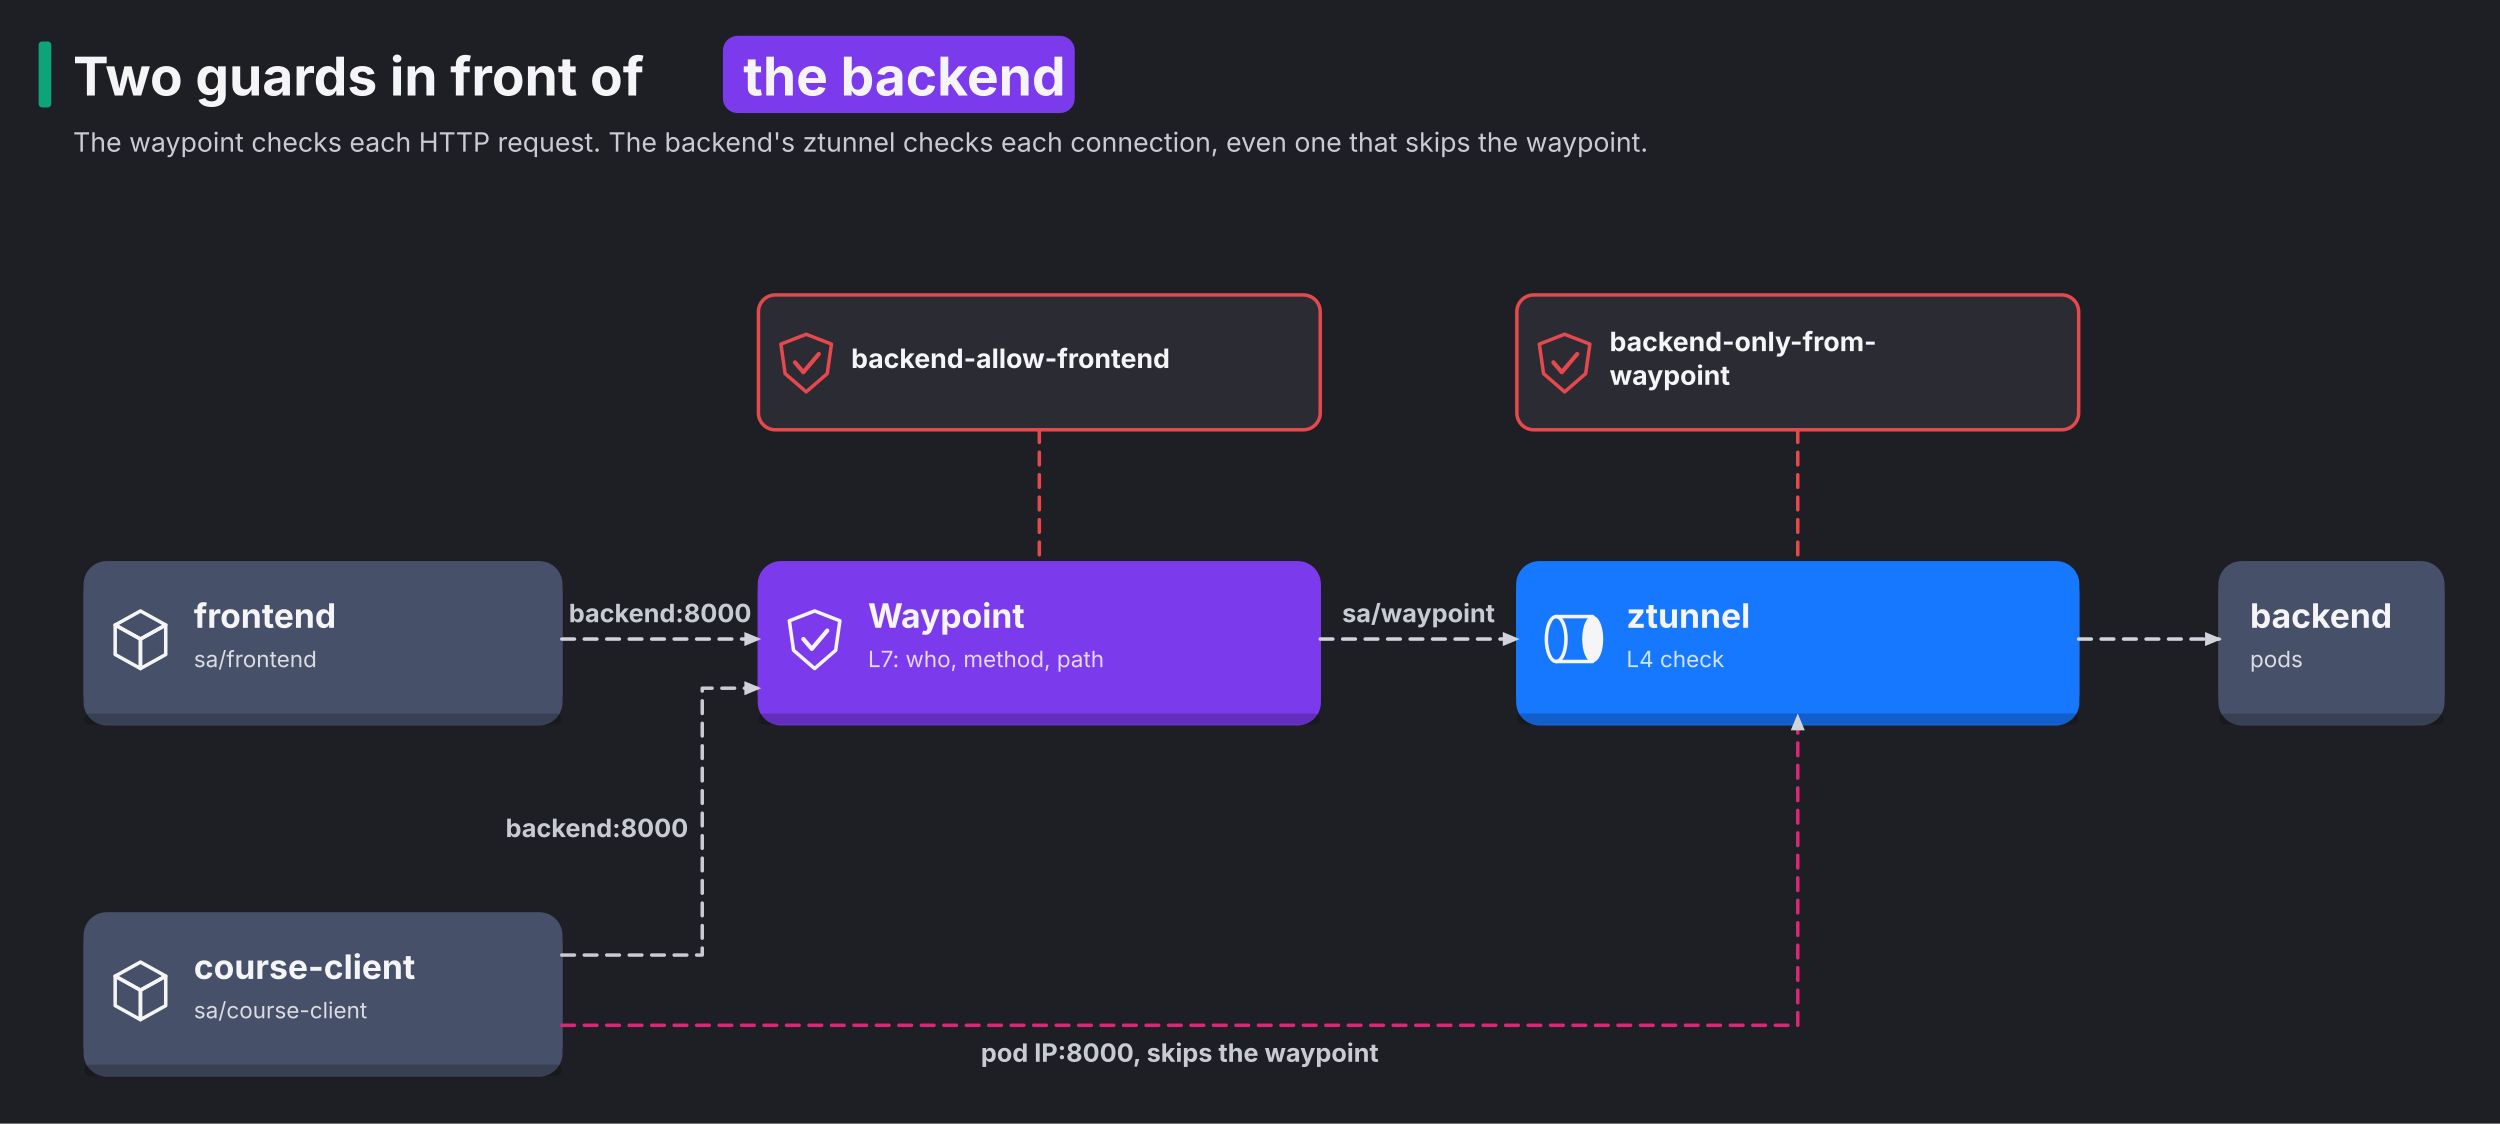
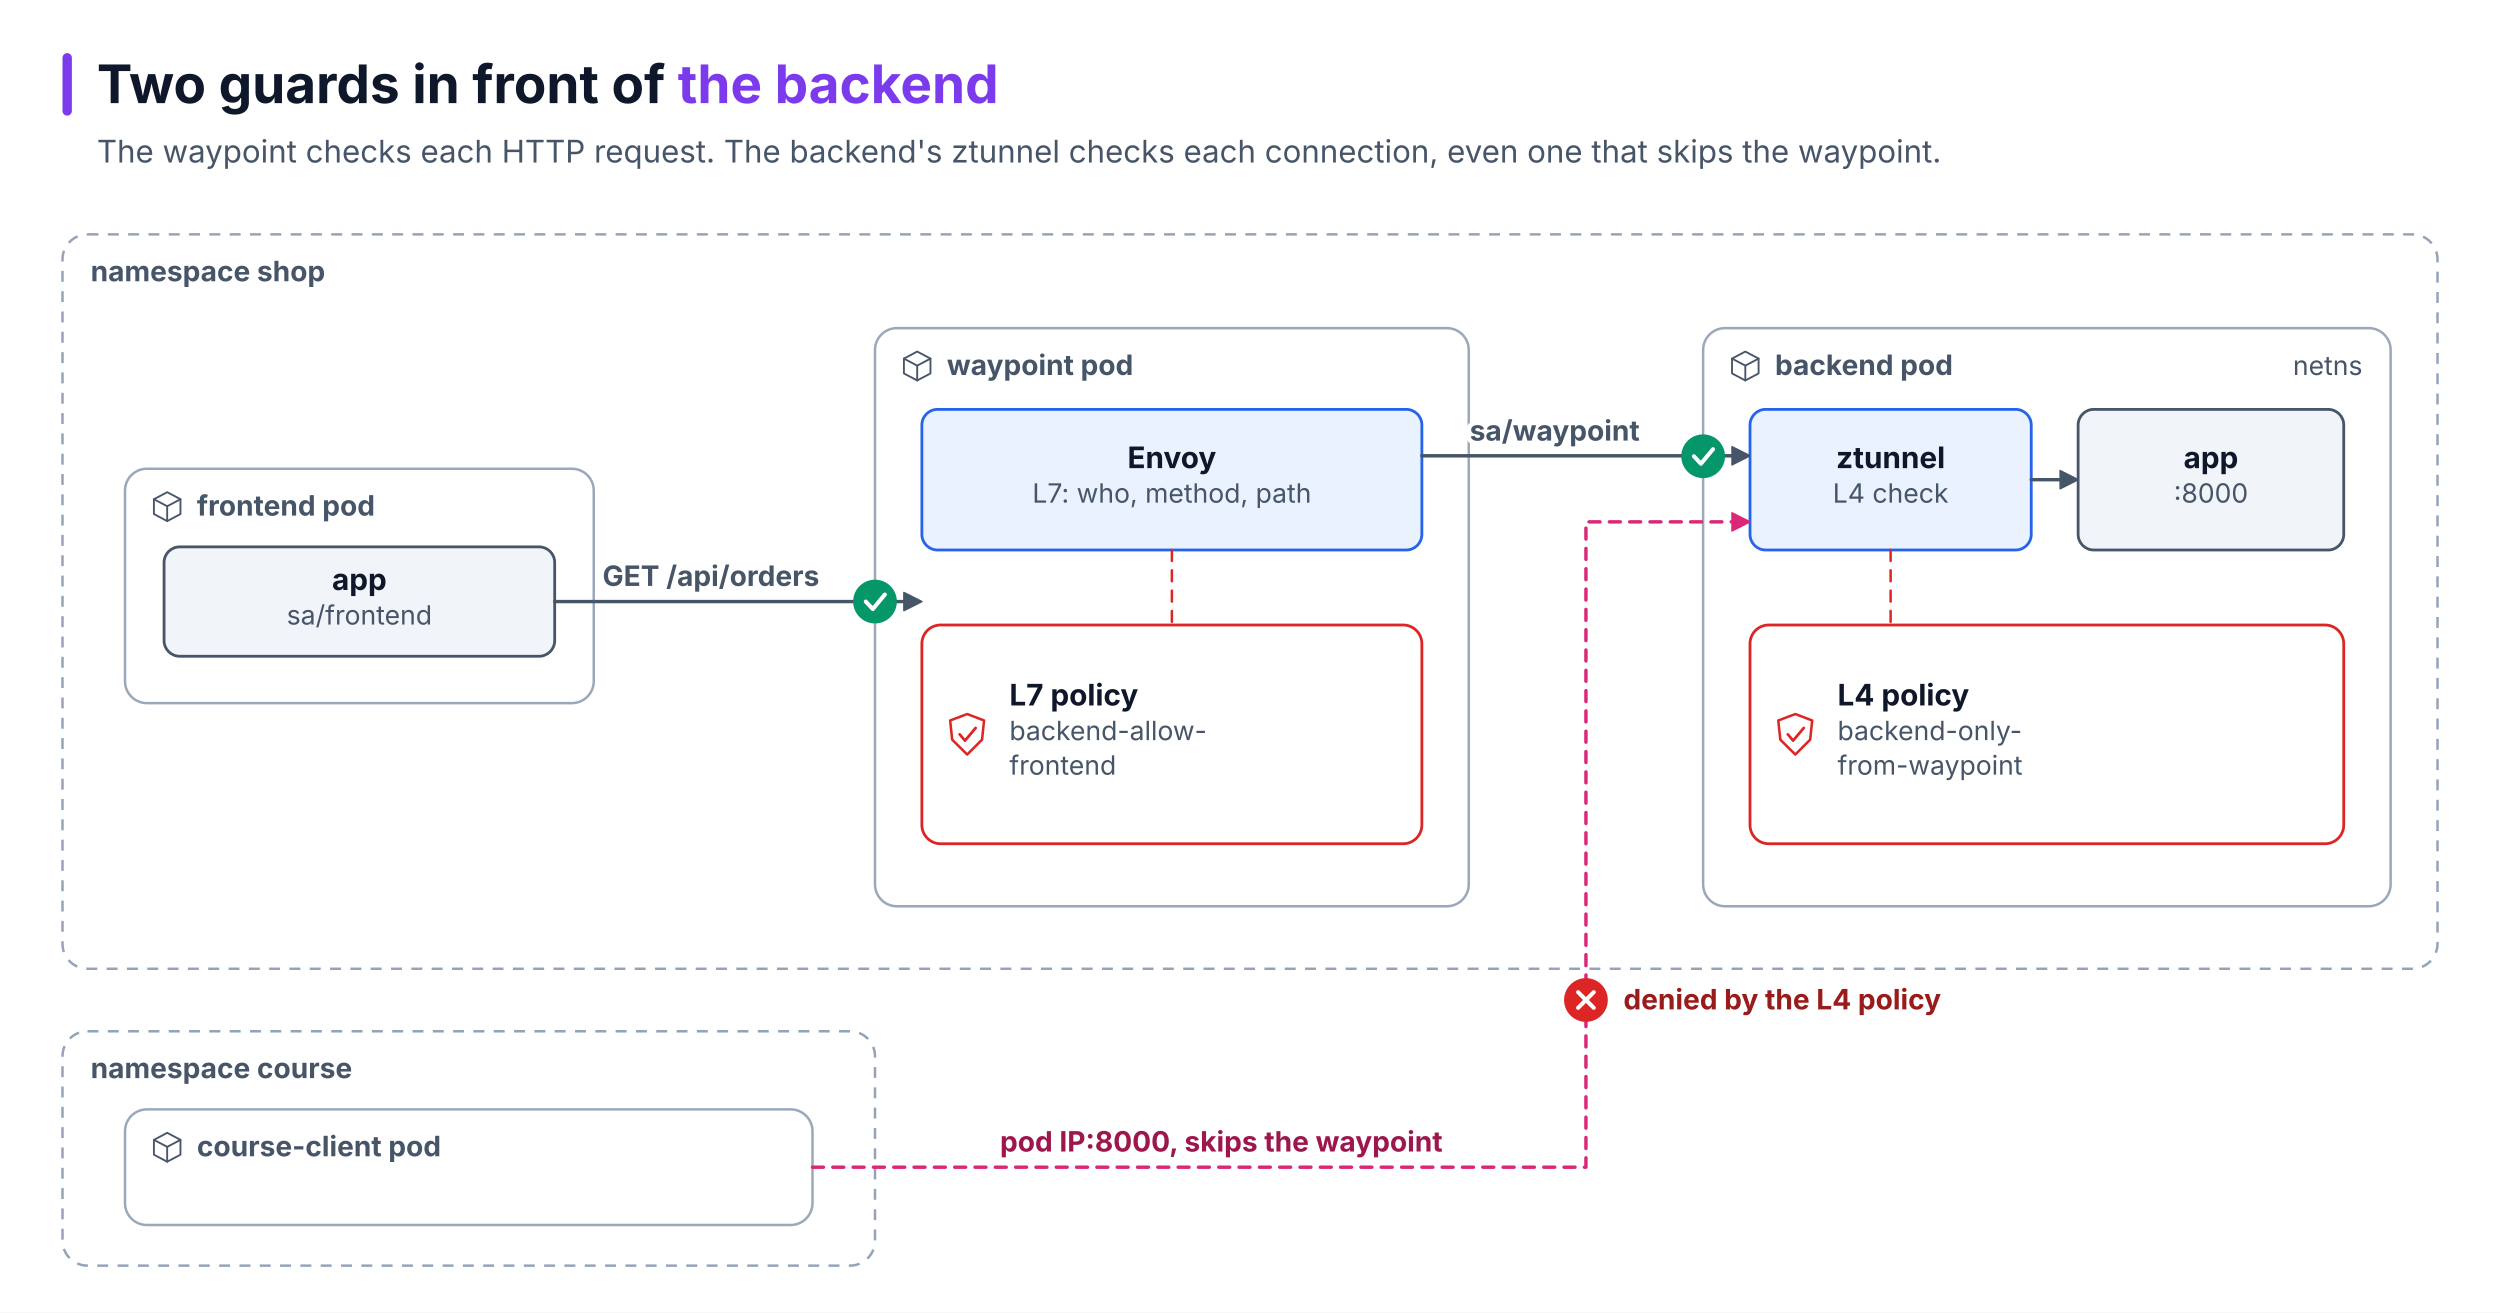
- <svg xmlns="http://www.w3.org/2000/svg" width="1780" height="800" viewBox="0 0 1780 800" font-family="Inter, -apple-system, 'Segoe UI', Helvetica, Arial, sans-serif">
-   <rect width="1780" height="800" fill="#1e1f24" />
-   <defs>
-     <marker id="h" markerWidth="12" markerHeight="10" refX="10" refY="5" orient="auto" markerUnits="userSpaceOnUse">
-       <path d="M0,0 L12,5 L0,10 z" fill="#d0d3dc" />
-     </marker>
-   </defs>
-   <rect x="28.0" y="30.0" width="8.0" height="46.0" rx="2" fill="#0ea47a" stroke="#0ea47a" stroke-width="1" />
-   <text x="52.0" y="68.0" font-size="38" fill="#f5f5f7" font-weight="700" text-anchor="start">Two guards in front of</text>
-   <rect x="515.2" y="26.0" width="249.5" height="54.0" rx="10" fill="#7c3aed" stroke="#7c3aed" stroke-width="1" />
-   <text x="529.2" y="68.0" font-size="38" fill="#f5f5f7" font-weight="700" text-anchor="start">the backend</text>
-   <text x="52.0" y="108.0" font-size="19" fill="#c9cbd3" text-anchor="start">The waypoint checks each HTTP request. The backend's ztunnel checks each connection, even one that skips the waypoint.</text>
-   <rect x="60.0" y="406.0" width="340.0" height="110.0" rx="16" fill="#475069" stroke="#475069" stroke-width="1" />
-   <rect x="60.0" y="400.0" width="340.0" height="110.0" rx="16" fill="#475069" stroke="#475069" stroke-width="1" />
-   <rect x="60.0" y="508.0" width="340.0" height="8.0" rx="4" fill="#00000033" stroke="#00000033" stroke-width="0" />
-   <polygon points="100.0,435.0 118.0,445.0 100.0,455.0 82.0,445.0" fill="none" stroke="#f5f5f7" stroke-width="2.5" stroke-linejoin="round" />
-   <polygon points="82.0,445.0 100.0,455.0 100.0,476.0 82.0,466.0" fill="none" stroke="#f5f5f7" stroke-width="2.5" stroke-linejoin="round" />
-   <polygon points="118.0,445.0 100.0,455.0 100.0,476.0 118.0,466.0" fill="none" stroke="#f5f5f7" stroke-width="2.5" stroke-linejoin="round" />
-   <text x="138.0" y="447.0" font-size="24" fill="#f5f5f7" font-weight="700" text-anchor="start">frontend</text>
-   <text x="138.0" y="475.0" font-size="16" fill="#ffffffcc" text-anchor="start">sa/frontend</text>
-   <rect x="60.0" y="656.0" width="340.0" height="110.0" rx="16" fill="#475069" stroke="#475069" stroke-width="1" />
-   <rect x="60.0" y="650.0" width="340.0" height="110.0" rx="16" fill="#475069" stroke="#475069" stroke-width="1" />
-   <rect x="60.0" y="758.0" width="340.0" height="8.0" rx="4" fill="#00000033" stroke="#00000033" stroke-width="0" />
-   <polygon points="100.0,685.0 118.0,695.0 100.0,705.0 82.0,695.0" fill="none" stroke="#f5f5f7" stroke-width="2.5" stroke-linejoin="round" />
-   <polygon points="82.0,695.0 100.0,705.0 100.0,726.0 82.0,716.0" fill="none" stroke="#f5f5f7" stroke-width="2.5" stroke-linejoin="round" />
-   <polygon points="118.0,695.0 100.0,705.0 100.0,726.0 118.0,716.0" fill="none" stroke="#f5f5f7" stroke-width="2.5" stroke-linejoin="round" />
-   <text x="138.0" y="697.0" font-size="24" fill="#f5f5f7" font-weight="700" text-anchor="start">course-client</text>
-   <text x="138.0" y="725.0" font-size="16" fill="#ffffffcc" text-anchor="start">sa/course-client</text>
-   <rect x="540.0" y="210.0" width="400.0" height="96.0" rx="12" fill="#2a2b33" stroke="#e5484d" stroke-width="2.5" />
-   <polygon points="574.0,238.0 592.0,245.0 589.0,266.0 574.0,279.0 559.0,266.0 556.0,245.0" fill="none" stroke="#e5484d" stroke-width="2.5" stroke-linejoin="round" />
-   <polyline points="566.0,258.0 572.0,265.0 583.0,252.0" fill="none" stroke="#e5484d" stroke-width="3" stroke-linecap="round" stroke-linejoin="round" />
-   <text x="606.0" y="262.0" font-size="19" fill="#f5f5f7" font-weight="700" text-anchor="start">backend-allow-frontend</text>
-   <rect x="540.0" y="406.0" width="400.0" height="110.0" rx="16" fill="#7c3aed" stroke="#7c3aed" stroke-width="1" />
-   <rect x="540.0" y="400.0" width="400.0" height="110.0" rx="16" fill="#7c3aed" stroke="#7c3aed" stroke-width="1" />
-   <rect x="540.0" y="508.0" width="400.0" height="8.0" rx="4" fill="#00000033" stroke="#00000033" stroke-width="0" />
-   <polygon points="580.0,435.0 598.0,442.0 595.0,463.0 580.0,476.0 565.0,463.0 562.0,442.0" fill="none" stroke="#f5f5f7" stroke-width="2.5" stroke-linejoin="round" />
-   <polyline points="572.0,455.0 578.0,462.0 589.0,449.0" fill="none" stroke="#f5f5f7" stroke-width="3" stroke-linecap="round" stroke-linejoin="round" />
-   <text x="618.0" y="447.0" font-size="24" fill="#f5f5f7" font-weight="700" text-anchor="start">Waypoint</text>
-   <text x="618.0" y="475.0" font-size="16" fill="#ffffffcc" text-anchor="start">L7: who, method, path</text>
-   <polyline points="740.0,306.0 740.0,400.0" fill="none" stroke="#e5484d" stroke-width="2.5" stroke-linecap="round" stroke-linejoin="round" stroke-dasharray="9 7" />
-   <rect x="1080.0" y="210.0" width="400.0" height="96.0" rx="12" fill="#2a2b33" stroke="#e5484d" stroke-width="2.5" />
-   <polygon points="1114.0,238.0 1132.0,245.0 1129.0,266.0 1114.0,279.0 1099.0,266.0 1096.0,245.0" fill="none" stroke="#e5484d" stroke-width="2.5" stroke-linejoin="round" />
-   <polyline points="1106.0,258.0 1112.0,265.0 1123.0,252.0" fill="none" stroke="#e5484d" stroke-width="3" stroke-linecap="round" stroke-linejoin="round" />
-   <text x="1146.0" y="250.0" font-size="19" fill="#f5f5f7" font-weight="700" text-anchor="start">backend-only-from-</text>
-   <text x="1146.0" y="274.0" font-size="19" fill="#f5f5f7" font-weight="700" text-anchor="start">waypoint</text>
-   <rect x="1080.0" y="406.0" width="400.0" height="110.0" rx="16" fill="#1677ff" stroke="#1677ff" stroke-width="1" />
-   <rect x="1080.0" y="400.0" width="400.0" height="110.0" rx="16" fill="#1677ff" stroke="#1677ff" stroke-width="1" />
-   <rect x="1080.0" y="508.0" width="400.0" height="8.0" rx="4" fill="#00000033" stroke="#00000033" stroke-width="0" />
-   <ellipse cx="1108.0" cy="455.0" rx="7" ry="16" fill="none" stroke="#f5f5f7" stroke-width="2.5" />
-   <polyline points="1108.0,439.0 1134.0,439.0" fill="none" stroke="#f5f5f7" stroke-width="2.5" stroke-linecap="round" stroke-linejoin="round" />
-   <polyline points="1108.0,471.0 1134.0,471.0" fill="none" stroke="#f5f5f7" stroke-width="2.5" stroke-linecap="round" stroke-linejoin="round" />
-   <ellipse cx="1134.0" cy="455.0" rx="7" ry="16" fill="#f5f5f7" stroke="#f5f5f7" stroke-width="1" />
-   <text x="1158.0" y="447.0" font-size="24" fill="#f5f5f7" font-weight="700" text-anchor="start">ztunnel</text>
-   <text x="1158.0" y="475.0" font-size="16" fill="#ffffffcc" text-anchor="start">L4 check</text>
-   <polyline points="1280.0,306.0 1280.0,400.0" fill="none" stroke="#e5484d" stroke-width="2.5" stroke-linecap="round" stroke-linejoin="round" stroke-dasharray="9 7" />
-   <rect x="1580.0" y="406.0" width="160.0" height="110.0" rx="16" fill="#475069" stroke="#475069" stroke-width="1" />
-   <rect x="1580.0" y="400.0" width="160.0" height="110.0" rx="16" fill="#475069" stroke="#475069" stroke-width="1" />
-   <rect x="1580.0" y="508.0" width="160.0" height="8.0" rx="4" fill="#00000033" stroke="#00000033" stroke-width="0" />
-   <text x="1602.0" y="447.0" font-size="24" fill="#f5f5f7" font-weight="700" text-anchor="start">backend</text>
-   <text x="1602.0" y="475.0" font-size="16" fill="#ffffffcc" text-anchor="start">pods</text>
-   <polyline points="400.0,455.0 540.0,455.0" fill="none" stroke="#d0d3dc" stroke-width="2.5" stroke-linecap="round" stroke-linejoin="round" stroke-dasharray="9 7" marker-end="url(#h)" />
-   <text x="470.0" y="443.0" font-size="18" fill="#c9cbd3" font-weight="700" text-anchor="middle">backend:8000</text>
-   <polyline points="400.0,680.0 500.0,680.0 500.0,490.0 540.0,490.0" fill="none" stroke="#c9cbd3" stroke-width="2.5" stroke-linecap="round" stroke-linejoin="round" stroke-dasharray="9 7" marker-end="url(#h)" />
-   <text x="490.0" y="596.0" font-size="18" fill="#c9cbd3" font-weight="700" text-anchor="end">backend:8000</text>
-   <polyline points="940.0,455.0 1080.0,455.0" fill="none" stroke="#d0d3dc" stroke-width="2.5" stroke-linecap="round" stroke-linejoin="round" stroke-dasharray="9 7" marker-end="url(#h)" />
-   <text x="1010.0" y="443.0" font-size="18" fill="#c9cbd3" font-weight="700" text-anchor="middle">sa/waypoint</text>
-   <polyline points="1480.0,455.0 1580.0,455.0" fill="none" stroke="#d0d3dc" stroke-width="2.5" stroke-linecap="round" stroke-linejoin="round" stroke-dasharray="9 7" marker-end="url(#h)" />
-   <polyline points="400.0,730.0 1280.0,730.0 1280.0,510.0" fill="none" stroke="#db2777" stroke-width="2.5" stroke-linecap="round" stroke-linejoin="round" stroke-dasharray="9 7" marker-end="url(#h)" />
-   <text x="840.0" y="756.0" font-size="18" fill="#c9cbd3" font-weight="700" text-anchor="middle">pod IP:8000, skips the waypoint</text>
+ <svg xmlns="http://www.w3.org/2000/svg" width="1600" height="840" viewBox="0 0 1600 840" font-family="Inter, -apple-system, 'Segoe UI', Helvetica, Arial, sans-serif">
+   <rect width="1600" height="840" fill="#ffffff" />
+   <rect x="40.0" y="34.0" width="6.0" height="40.0" rx="3.0" fill="#7c3aed" stroke="none" />
+   <text x="62" y="66" font-size="34" font-weight="700" fill="#0f172a">Two guards in front of <tspan fill="#7c3aed">the backend</tspan>
+   </text>
+   <text x="62.0" y="104.0" font-size="20.0" fill="#475569" text-anchor="start">The waypoint checks each HTTP request. The backend's ztunnel checks each connection, even one that skips the waypoint.</text>
+   <rect x="40.0" y="150.0" width="1520.0" height="470.0" rx="16.0" fill="none" stroke="#94a3b8" stroke-width="1.6" stroke-dasharray="7 6" />
+   <text x="58.0" y="180.0" font-size="18.0" fill="#475569" font-weight="700" text-anchor="start">namespace shop</text>
+   <rect x="80.0" y="300.0" width="300.0" height="150.0" rx="14.0" fill="#ffffff" stroke="#9aa8ba" stroke-width="1.6" />
+   <polygon points="107.0,315.0 115.5,319.5 115.5,329.0 107.0,333.5 98.5,329.0 98.5,319.5" fill="none" stroke="#475569" stroke-width="1.20" stroke-linejoin="round" />
+   <polyline points="98.5,319.5 107.0,324.0 115.5,319.5" fill="none" stroke="#475569" stroke-width="1.20" stroke-linecap="round" stroke-linejoin="round" />
+   <polyline points="107.0,324.0 107.0,333.5" fill="none" stroke="#475569" stroke-width="1.20" stroke-linecap="round" stroke-linejoin="round" />
+   <text x="126.0" y="330.0" font-size="18.0" fill="#475569" font-weight="700" text-anchor="start">frontend pod</text>
+   <rect x="105.0" y="350.0" width="250.0" height="70.0" rx="10.0" fill="#f1f4f8" stroke="#475569" stroke-width="1.8" />
+   <text x="230.0" y="377.6" font-size="19.0" fill="#0f172a" font-weight="700" text-anchor="middle">app</text>
+   <text x="230.0" y="399.7" font-size="17.0" fill="#475569" text-anchor="middle">sa/frontend</text>
+   <rect x="560.0" y="210.0" width="380.0" height="370.0" rx="14.0" fill="#ffffff" stroke="#9aa8ba" stroke-width="1.6" />
+   <polygon points="587.0,225.0 595.5,229.5 595.5,239.0 587.0,243.5 578.5,239.0 578.5,229.5" fill="none" stroke="#475569" stroke-width="1.20" stroke-linejoin="round" />
+   <polyline points="578.5,229.5 587.0,234.0 595.5,229.5" fill="none" stroke="#475569" stroke-width="1.20" stroke-linecap="round" stroke-linejoin="round" />
+   <polyline points="587.0,234.0 587.0,243.5" fill="none" stroke="#475569" stroke-width="1.20" stroke-linecap="round" stroke-linejoin="round" />
+   <text x="606.0" y="240.0" font-size="18.0" fill="#475569" font-weight="700" text-anchor="start">waypoint pod</text>
+   <rect x="590.0" y="262.0" width="320.0" height="90.0" rx="10.0" fill="#eaf1ff" stroke="#2563eb" stroke-width="1.8" />
+   <text x="750.0" y="299.6" font-size="19.0" fill="#0f172a" font-weight="700" text-anchor="middle">Envoy</text>
+   <text x="750.0" y="321.7" font-size="17.0" fill="#475569" text-anchor="middle">L7: who, method, path</text>
+   <rect x="590.0" y="400.0" width="320.0" height="140.0" rx="12.0" fill="#ffffff" stroke="#dc2626" stroke-width="1.8" />
+   <polygon points="619.0,457.0 629.8,461.1 628.5,473.4 619.0,482.9 609.4,473.4 608.1,461.1" fill="none" stroke="#dc2626" stroke-width="1.63" stroke-linejoin="round" />
+   <polyline points="614.2,470.0 617.6,474.0 624.4,465.9" fill="none" stroke="#dc2626" stroke-width="1.77" stroke-linecap="round" stroke-linejoin="round" />
+   <text x="646.0" y="451.5" font-size="19.0" fill="#0f172a" font-weight="700" text-anchor="start">L7 policy</text>
+   <text x="646.0" y="473.7" font-size="17.0" fill="#475569" text-anchor="start">backend-allow-</text>
+   <text x="646.0" y="495.8" font-size="17.0" fill="#475569" text-anchor="start">frontend</text>
+   <rect x="1090.0" y="210.0" width="440.0" height="370.0" rx="14.0" fill="#ffffff" stroke="#9aa8ba" stroke-width="1.6" />
+   <polygon points="1117.0,225.0 1125.5,229.5 1125.5,239.0 1117.0,243.5 1108.5,239.0 1108.5,229.5" fill="none" stroke="#475569" stroke-width="1.20" stroke-linejoin="round" />
+   <polyline points="1108.5,229.5 1117.0,234.0 1125.5,229.5" fill="none" stroke="#475569" stroke-width="1.20" stroke-linecap="round" stroke-linejoin="round" />
+   <polyline points="1117.0,234.0 1117.0,243.5" fill="none" stroke="#475569" stroke-width="1.20" stroke-linecap="round" stroke-linejoin="round" />
+   <text x="1136.0" y="240.0" font-size="18.0" fill="#475569" font-weight="700" text-anchor="start">backend pod</text>
+   <text x="1512.0" y="240.0" font-size="17.0" fill="#475569" text-anchor="end">netns</text>
+   <rect x="1120.0" y="262.0" width="180.0" height="90.0" rx="10.0" fill="#eaf1ff" stroke="#2563eb" stroke-width="1.8" />
+   <text x="1210.0" y="299.6" font-size="19.0" fill="#0f172a" font-weight="700" text-anchor="middle">ztunnel</text>
+   <text x="1210.0" y="321.7" font-size="17.0" fill="#475569" text-anchor="middle">L4 check</text>
+   <rect x="1330.0" y="262.0" width="170.0" height="90.0" rx="10.0" fill="#f1f4f8" stroke="#475569" stroke-width="1.8" />
+   <text x="1415.0" y="299.6" font-size="19.0" fill="#0f172a" font-weight="700" text-anchor="middle">app</text>
+   <text x="1415.0" y="321.7" font-size="17.0" fill="#475569" text-anchor="middle">:8000</text>
+   <rect x="1120.0" y="400.0" width="380.0" height="140.0" rx="12.0" fill="#ffffff" stroke="#dc2626" stroke-width="1.8" />
+   <polygon points="1149.0,457.0 1159.8,461.1 1158.5,473.4 1149.0,482.9 1139.4,473.4 1138.1,461.1" fill="none" stroke="#dc2626" stroke-width="1.63" stroke-linejoin="round" />
+   <polyline points="1144.2,470.0 1147.6,474.0 1154.4,465.9" fill="none" stroke="#dc2626" stroke-width="1.77" stroke-linecap="round" stroke-linejoin="round" />
+   <text x="1176.0" y="451.5" font-size="19.0" fill="#0f172a" font-weight="700" text-anchor="start">L4 policy</text>
+   <text x="1176.0" y="473.7" font-size="17.0" fill="#475569" text-anchor="start">backend-only-</text>
+   <text x="1176.0" y="495.8" font-size="17.0" fill="#475569" text-anchor="start">from-waypoint</text>
+   <polyline points="750.0,352.0 750.0,400.0" fill="none" stroke="#dc2626" stroke-width="1.60" stroke-linecap="round" stroke-linejoin="round" stroke-dasharray="7 6" />
+   <polyline points="1210.0,352.0 1210.0,400.0" fill="none" stroke="#dc2626" stroke-width="1.60" stroke-linecap="round" stroke-linejoin="round" stroke-dasharray="7 6" />
+   <polyline points="355.0,385.0 580.5,385.0" fill="none" stroke="#475569" stroke-width="2.20" stroke-linecap="round" stroke-linejoin="round" />
+   <polygon points="590.0,385.0 578.5,390.8 578.5,379.2" fill="#475569" stroke="#475569" stroke-width="1" stroke-linejoin="round" />
+   <text x="455.0" y="375.0" font-size="18.0" fill="#475569" font-weight="700" stroke="#ffffff" stroke-width="6" stroke-linejoin="round" paint-order="stroke" text-anchor="middle">GET /api/orders</text>
+   <ellipse cx="560.0" cy="385.0" rx="14.0" ry="14.0" fill="#059669" stroke="none" />
+   <polyline points="554.1,385.0 558.6,389.8 566.3,380.5" fill="none" stroke="#ffffff" stroke-width="2.60" stroke-linecap="round" stroke-linejoin="round" />
+   <polyline points="910.0,291.7 1110.5,291.7" fill="none" stroke="#475569" stroke-width="2.20" stroke-linecap="round" stroke-linejoin="round" />
+   <polygon points="1120.0,291.7 1108.5,297.5 1108.5,285.9" fill="#475569" stroke="#475569" stroke-width="1" stroke-linejoin="round" />
+   <text x="995.0" y="282.0" font-size="18.0" fill="#475569" font-weight="700" stroke="#ffffff" stroke-width="6" stroke-linejoin="round" paint-order="stroke" text-anchor="middle">sa/waypoint</text>
+   <ellipse cx="1090.0" cy="292.0" rx="14.0" ry="14.0" fill="#059669" stroke="none" />
+   <polyline points="1084.1,292.0 1088.6,296.8 1096.3,287.5" fill="none" stroke="#ffffff" stroke-width="2.60" stroke-linecap="round" stroke-linejoin="round" />
+   <polyline points="1300.0,307.0 1320.5,307.0" fill="none" stroke="#475569" stroke-width="2.20" stroke-linecap="round" stroke-linejoin="round" />
+   <polygon points="1330.0,307.0 1318.5,312.8 1318.5,301.2" fill="#475569" stroke="#475569" stroke-width="1" stroke-linejoin="round" />
+   <rect x="40.0" y="660.0" width="520.0" height="150.0" rx="16.0" fill="none" stroke="#94a3b8" stroke-width="1.6" stroke-dasharray="7 6" />
+   <text x="58.0" y="690.0" font-size="18.0" fill="#475569" font-weight="700" text-anchor="start">namespace course</text>
+   <rect x="80.0" y="710.0" width="440.0" height="74.0" rx="14.0" fill="#ffffff" stroke="#9aa8ba" stroke-width="1.6" />
+   <polygon points="107.0,725.0 115.5,729.5 115.5,739.0 107.0,743.5 98.5,739.0 98.5,729.5" fill="none" stroke="#475569" stroke-width="1.20" stroke-linejoin="round" />
+   <polyline points="98.5,729.5 107.0,734.0 115.5,729.5" fill="none" stroke="#475569" stroke-width="1.20" stroke-linecap="round" stroke-linejoin="round" />
+   <polyline points="107.0,734.0 107.0,743.5" fill="none" stroke="#475569" stroke-width="1.20" stroke-linecap="round" stroke-linejoin="round" />
+   <text x="126.0" y="740.0" font-size="18.0" fill="#475569" font-weight="700" text-anchor="start">course-client pod</text>
+   <polyline points="520.0,747.0 1015.0,747.0 1015.0,334.0 1110.5,334.0" fill="none" stroke="#db2777" stroke-width="2.20" stroke-linecap="round" stroke-linejoin="round" stroke-dasharray="7 6" />
+   <polygon points="1120.0,334.0 1108.5,339.8 1108.5,328.2" fill="#db2777" stroke="#db2777" stroke-width="1" stroke-linejoin="round" />
+   <text x="640.0" y="737.0" font-size="18.0" fill="#9d174d" font-weight="700" stroke="#ffffff" stroke-width="6" stroke-linejoin="round" paint-order="stroke" text-anchor="start">pod IP:8000, skips the waypoint</text>
+   <ellipse cx="1015.0" cy="640.0" rx="14.0" ry="14.0" fill="#dc2626" stroke="none" />
+   <polyline points="1010.0,635.0 1020.0,645.0" fill="none" stroke="#ffffff" stroke-width="2.60" stroke-linecap="round" stroke-linejoin="round" />
+   <polyline points="1020.0,635.0 1010.0,645.0" fill="none" stroke="#ffffff" stroke-width="2.60" stroke-linecap="round" stroke-linejoin="round" />
+   <text x="1039.0" y="646.0" font-size="18.0" fill="#991b1b" font-weight="700" stroke="#ffffff" stroke-width="6" stroke-linejoin="round" paint-order="stroke" text-anchor="start">denied by the L4 policy</text>
</svg>
